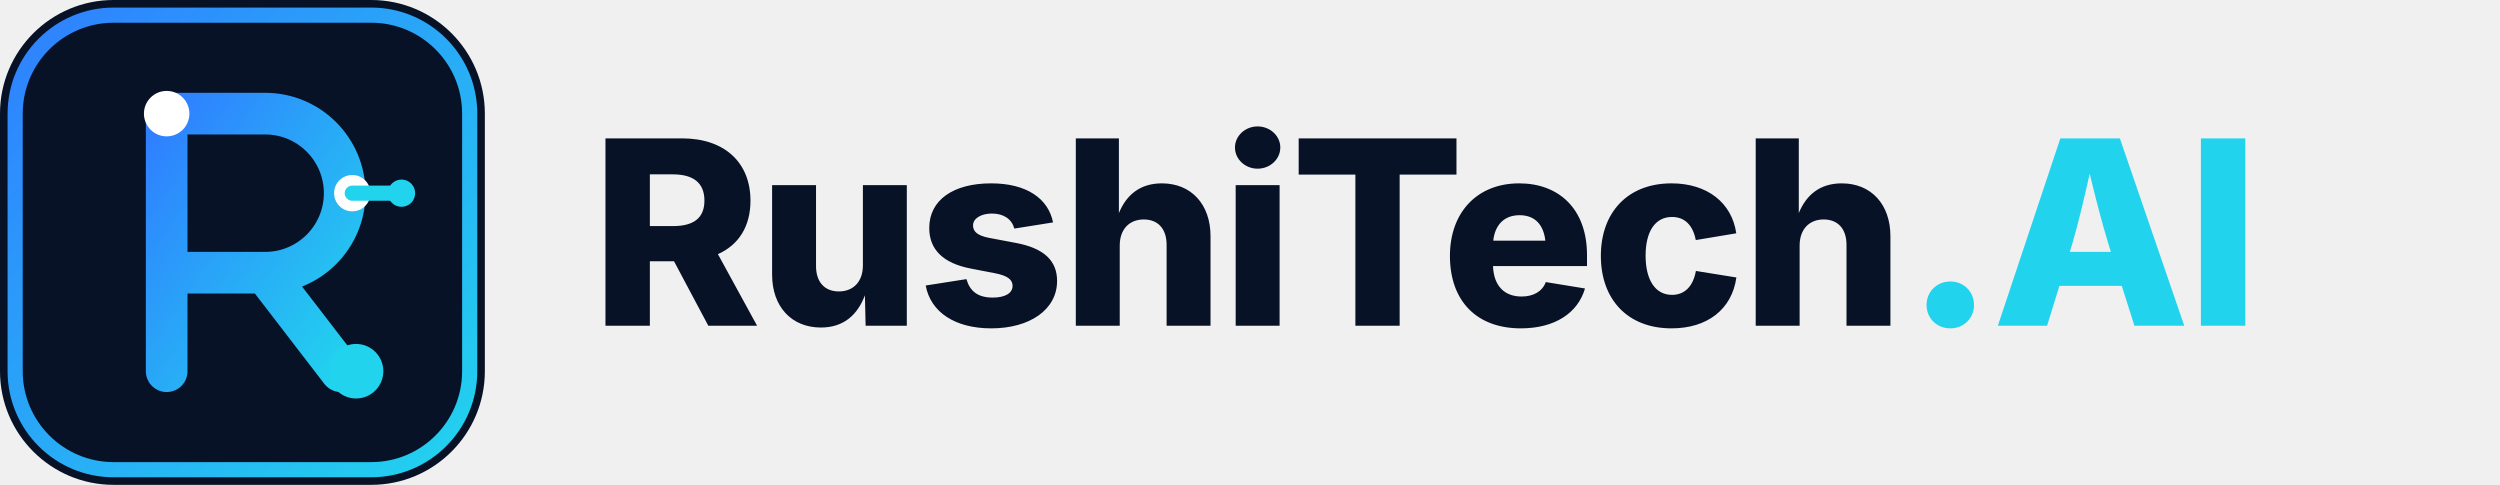
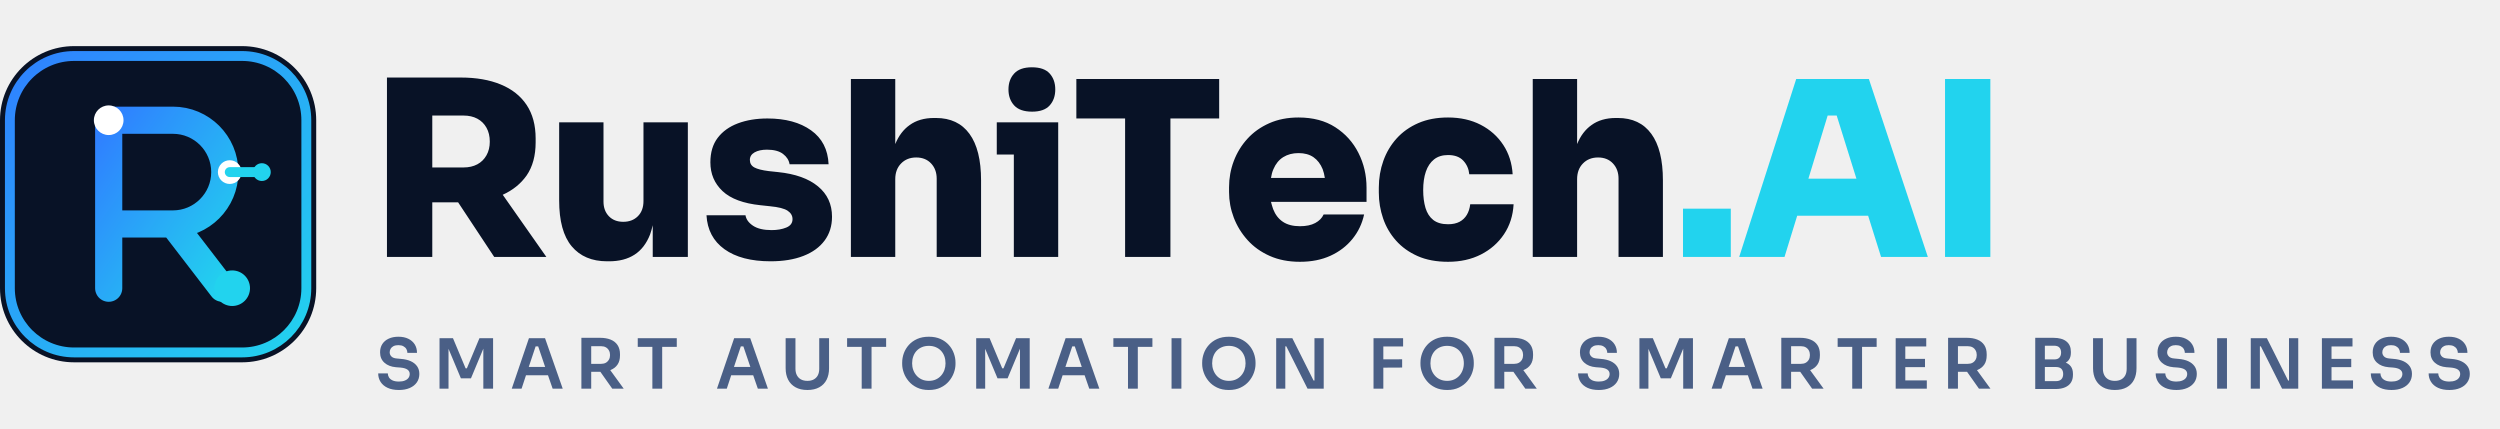
- <svg xmlns="http://www.w3.org/2000/svg" viewBox="0 0 330 64" role="img" aria-label="RushiTech.AI">
-   <defs>
-     <linearGradient id="g" x1="0" y1="0" x2="1" y2="1">
-       <stop offset="0" stop-color="#2f80ff" />
-       <stop offset="1" stop-color="#22d3ee" />
-     </linearGradient>
-   </defs>
-   <rect width="64" height="64" rx="15" fill="#081226" />
-   <rect x="2" y="2" width="60" height="60" rx="13" fill="none" stroke="url(#g)" stroke-width="2" />
-   <path d="M22 49V15h13a10.5 10.5 0 0 1 0 21H22M35 36l10 13" fill="none" stroke="url(#g)" stroke-width="5.5" stroke-linecap="round" stroke-linejoin="round" />
-   <circle cx="47" cy="49" r="3.6" fill="#22d3ee" />
-   <circle cx="22" cy="15" r="3" fill="#fff" />
-   <circle cx="46.5" cy="25.5" r="2.4" fill="#fff" />
-   <path d="M46.5 25.5H53" stroke="#22d3ee" stroke-width="2" stroke-linecap="round" />
-   <circle cx="53" cy="25.5" r="1.8" fill="#22d3ee" />
-   <text x="78" y="43" font-family="Inter, 'Segoe UI', Arial, sans-serif" font-size="34" font-weight="800" letter-spacing="-0.5" fill="#081226">RushiTech<tspan fill="#22d3ee">.AI</tspan>
-   </text>
+ <svg xmlns="http://www.w3.org/2000/svg" viewBox="0 0 759 130" width="759" height="130" role="img" aria-label="RushiTech.AI - Smart automation for smarter business">
+   <g transform="translate(0 14) scale(1.5)">
+     <defs>
+       <linearGradient id="g" x1="0" y1="0" x2="1" y2="1">
+         <stop offset="0" stop-color="#2f80ff" />
+         <stop offset="1" stop-color="#22d3ee" />
+       </linearGradient>
+     </defs>
+     <rect width="64" height="64" rx="15" fill="#081226" />
+     <rect x="2" y="2" width="60" height="60" rx="13" fill="none" stroke="url(#g)" stroke-width="2" />
+     <path d="M22 49V15h13a10.5 10.5 0 0 1 0 21H22M35 36l10 13" fill="none" stroke="url(#g)" stroke-width="5.5" stroke-linecap="round" stroke-linejoin="round" />
+     <circle cx="47" cy="49" r="3.6" fill="#22d3ee" />
+     <circle cx="22" cy="15" r="3" fill="#fff" />
+     <circle cx="46.5" cy="25.5" r="2.4" fill="#fff" />
+     <path d="M46.5 25.5H53" stroke="#22d3ee" stroke-width="2" stroke-linecap="round" />
+     <circle cx="53" cy="25.5" r="1.8" fill="#22d3ee" />
+   </g>
+   <path d="M131.24 78L117.48 78L117.48 23.54L139.90 23.54Q146.93 23.54 152.03 25.65Q157.14 27.75 159.88 31.86Q162.62 35.97 162.62 42.04L162.62 43.22Q162.62 49.29 159.88 53.28Q157.21 57.06 152.63 59.13L165.87 78L150.04 78L139.08 61.42L131.24 61.42L131.24 78M140.71 35.08L131.24 35.08L131.24 50.84L140.71 50.84Q143.15 50.84 144.93 49.88Q146.71 48.92 147.70 47.14Q148.70 45.37 148.70 43Q148.70 40.56 147.70 38.78Q146.71 37 144.93 36.04Q143.15 35.08 140.71 35.08M184.93 79.33L184.33 79.33Q177.38 79.33 173.57 74.78Q169.76 70.23 169.76 60.83L169.76 37.15L183.22 37.15L183.22 61.20Q183.22 63.94 184.85 65.64Q186.48 67.34 189.22 67.34Q191.96 67.34 193.66 65.64Q195.36 63.94 195.36 61.05L195.36 37.15L208.83 37.15L208.83 78L198.17 78L198.17 68.38Q197.80 69.93 197.36 71.19Q195.73 75.34 192.62 77.33Q189.51 79.33 184.93 79.33M233.95 79.33Q225.07 79.33 219.96 75.67Q214.86 72.01 214.49 65.35L226.33 65.35Q226.62 67.20 228.62 68.53Q230.62 69.86 234.25 69.86Q236.84 69.86 238.72 69.08Q240.61 68.31 240.61 66.53Q240.61 64.98 239.13 63.98Q237.65 62.98 233.73 62.61L230.92 62.31Q223.07 61.50 219.37 58.02Q215.67 54.54 215.67 49.29Q215.67 44.77 217.89 41.85Q220.11 38.93 224.03 37.45Q227.96 35.97 232.99 35.97Q241.20 35.97 246.23 39.56Q251.27 43.15 251.56 49.88L239.72 49.88Q239.43 48.03 237.72 46.73Q236.02 45.44 232.84 45.44Q230.55 45.44 229.10 46.25Q227.66 47.07 227.66 48.55Q227.66 50.10 229.03 50.84Q230.40 51.58 233.43 51.95L236.24 52.25Q244.09 53.06 248.34 56.58Q252.60 60.09 252.60 65.79Q252.60 70.01 250.34 73.04Q248.08 76.08 243.90 77.70Q239.72 79.33 233.95 79.33M271.80 78L258.33 78L258.33 23.98L271.80 23.98L271.80 43.74Q273.35 39.96 276.17 37.97Q279.13 35.82 283.57 35.82L284.16 35.82Q290.82 35.82 294.33 40.63Q297.85 45.44 297.85 54.76L297.85 78L284.38 78L284.38 54.25Q284.38 51.43 282.68 49.62Q280.98 47.81 278.16 47.81Q275.35 47.81 273.58 49.62Q271.80 51.43 271.80 54.39M321.27 78L307.80 78L307.80 46.92L302.62 46.92L302.62 37.15L321.27 37.15L321.27 78M313.35 33.90Q309.65 33.90 307.91 32.01Q306.17 30.12 306.17 27.16Q306.17 24.20 307.91 22.32Q309.65 20.43 313.28 20.43Q316.98 20.43 318.68 22.32Q320.38 24.20 320.38 27.16Q320.38 30.12 318.68 32.01Q316.98 33.90 313.35 33.90M355.34 78L341.58 78L341.58 35.97L326.78 35.97L326.78 23.98L370.14 23.98L370.14 35.97L355.34 35.97M394.67 79.48Q389.49 79.48 385.50 77.70Q381.50 75.93 378.76 72.89Q376.03 69.86 374.58 66.09Q373.14 62.31 373.14 58.32L373.14 56.84Q373.14 52.69 374.58 48.88Q376.03 45.07 378.73 42.11Q381.43 39.15 385.35 37.41Q389.27 35.67 394.23 35.67Q400.82 35.67 405.40 38.63Q409.99 41.59 412.43 46.44Q414.88 51.29 414.88 56.98L414.88 61.28L385.87 61.28Q386.16 62.46 386.53 63.50Q387.50 66.01 389.49 67.34Q391.49 68.68 394.67 68.68Q397.49 68.68 399.30 67.71Q401.11 66.75 401.85 65.12L414.14 65.12Q413.25 69.27 410.62 72.52Q407.99 75.78 403.96 77.63Q399.93 79.48 394.67 79.48M385.87 54.02L402.22 54.02Q402 52.54 401.56 51.36Q400.59 48.99 398.78 47.73Q396.97 46.48 394.23 46.48Q391.57 46.48 389.60 47.70Q387.64 48.92 386.61 51.36Q386.09 52.54 385.87 54.02M439.63 79.48Q434.30 79.48 430.38 77.74Q426.46 76 423.83 73.04Q421.20 70.08 419.91 66.31Q418.61 62.53 418.61 58.46L418.61 56.98Q418.61 52.69 419.98 48.84Q421.35 45 424.01 42.04Q426.68 39.08 430.60 37.37Q434.52 35.67 439.63 35.67Q445.25 35.67 449.54 37.89Q453.84 40.11 456.39 44Q458.94 47.88 459.24 52.91L446.07 52.91Q445.84 50.47 444.25 48.77Q442.66 47.07 439.63 47.07Q437.04 47.07 435.37 48.40Q433.71 49.73 432.89 52.10Q432.08 54.47 432.08 57.72Q432.08 60.76 432.78 63.13Q433.49 65.49 435.15 66.79Q436.82 68.08 439.63 68.08Q441.70 68.08 443.11 67.34Q444.51 66.60 445.33 65.23Q446.14 63.87 446.36 62.02L459.53 62.02Q459.24 67.20 456.61 71.12Q453.98 75.04 449.62 77.26Q445.25 79.48 439.63 79.48M478.81 78L465.34 78L465.34 23.98L478.81 23.98L478.81 43.74Q480.36 39.96 483.18 37.97Q486.14 35.82 490.58 35.82L491.17 35.82Q497.83 35.82 501.34 40.63Q504.86 45.44 504.86 54.76L504.86 78L491.39 78L491.39 54.25Q491.39 51.43 489.69 49.62Q487.99 47.81 485.17 47.81Q482.36 47.81 480.59 49.62Q478.81 51.43 478.81 54.39" fill="#081226" />
+   <path d="M525.47 78L510.96 78L510.96 63.35L525.47 63.35M541.78 78L528.02 78L545.33 23.98L567.39 23.98L585.29 78L571.09 78L567.16 65.49L545.63 65.49L541.78 78M549.03 54.25L563.61 54.25L557.62 35.08L554.88 35.08M604.27 78L590.51 78L590.51 23.98L604.27 23.98" fill="#22d3ee" />
+   <path d="M121.12 118.40Q119.08 118.40 117.69 117.75Q116.29 117.10 115.55 115.95Q114.82 114.81 114.82 113.36L117.74 113.36Q117.74 113.97 118.07 114.55Q118.41 115.12 119.16 115.48Q119.90 115.84 121.12 115.84Q122.21 115.84 122.95 115.52Q123.68 115.21 124.04 114.69Q124.39 114.18 124.39 113.53Q124.39 112.71 123.70 112.21Q123.01 111.72 121.56 111.59L120.22 111.49Q118.01 111.30 116.70 110.11Q115.39 108.93 115.39 106.97Q115.39 105.50 116.08 104.44Q116.77 103.38 118.02 102.81Q119.27 102.23 120.95 102.23Q122.69 102.23 123.95 102.84Q125.21 103.45 125.91 104.55Q126.60 105.65 126.60 107.14L123.68 107.14Q123.68 106.51 123.38 105.98Q123.07 105.44 122.47 105.12Q121.88 104.79 120.95 104.79Q120.07 104.79 119.48 105.08Q118.89 105.38 118.60 105.88Q118.31 106.39 118.31 106.97Q118.31 107.69 118.83 108.22Q119.36 108.76 120.49 108.84L121.83 108.97Q123.47 109.10 124.71 109.66Q125.95 110.23 126.63 111.20Q127.31 112.16 127.31 113.53Q127.31 114.98 126.56 116.08Q125.80 117.18 124.41 117.79Q123.01 118.40 121.12 118.40M136.17 118L133.44 118L133.44 102.67L137.52 102.67L141.36 111.83L141.74 111.83L145.56 102.67L149.70 102.67L149.70 118L146.74 118L146.74 105.86L142.98 114.87L139.93 114.87L136.17 105.90M158.35 118L155.37 118L160.59 102.67L165.47 102.67L170.84 118L167.78 118L166.37 113.93L159.69 113.93L158.35 118M160.53 111.41L165.51 111.41L163.39 105.17L162.61 105.17M179.49 118L176.51 118L176.51 102.56L182.20 102.56Q184.05 102.56 185.40 103.11Q186.76 103.66 187.49 104.77Q188.23 105.88 188.23 107.56L188.23 107.90Q188.23 109.60 187.48 110.69Q186.74 111.78 185.39 112.33Q185.33 112.35 185.27 112.37L189.36 118L185.88 118L182.27 112.88Q182.24 112.88 182.20 112.88L179.49 112.88L179.49 118M182.52 105.11L179.49 105.11L179.49 110.46L182.52 110.46Q183.34 110.46 183.93 110.13Q184.53 109.79 184.87 109.18Q185.21 108.57 185.21 107.79Q185.21 107 184.87 106.39Q184.53 105.78 183.93 105.44Q183.34 105.11 182.52 105.11M201.04 118L198.06 118L198.06 105.30L193.62 105.30L193.62 102.67L205.47 102.67L205.47 105.30L201.04 105.30M220.65 118L217.67 118L222.89 102.67L227.77 102.67L233.14 118L230.08 118L228.67 113.93L221.99 113.93L220.65 118M222.83 111.41L227.81 111.41L225.69 105.17L224.91 105.17M245.13 118.40Q242.99 118.40 241.52 117.58Q240.05 116.76 239.28 115.28Q238.52 113.80 238.52 111.81L238.52 102.67L241.50 102.67L241.50 111.97Q241.50 113.06 241.92 113.89Q242.34 114.72 243.15 115.18Q243.96 115.63 245.13 115.63Q246.29 115.63 247.09 115.18Q247.90 114.72 248.31 113.91Q248.72 113.09 248.72 111.97L248.72 102.67L251.70 102.67L251.70 111.81Q251.70 113.80 250.96 115.28Q250.21 116.76 248.74 117.58Q247.27 118.40 245.13 118.40M264.60 118L261.61 118L261.61 105.30L257.18 105.30L257.18 102.67L269.03 102.67L269.03 105.30L264.60 105.30M282 118.40Q279.92 118.40 278.40 117.66Q276.88 116.93 275.88 115.74Q274.88 114.56 274.39 113.18Q273.90 111.81 273.90 110.52L273.90 110.06Q273.90 108.66 274.40 107.26Q274.91 105.86 275.92 104.73Q276.94 103.59 278.45 102.91Q279.97 102.23 282 102.23Q284.02 102.23 285.53 102.91Q287.04 103.59 288.06 104.73Q289.08 105.86 289.58 107.26Q290.09 108.66 290.09 110.06L290.09 110.52Q290.09 111.81 289.59 113.18Q289.10 114.56 288.10 115.74Q287.11 116.93 285.58 117.66Q284.06 118.40 282 118.40M282 115.63Q283.18 115.63 284.11 115.21Q285.05 114.79 285.71 114.04Q286.37 113.30 286.72 112.34Q287.06 111.39 287.06 110.31Q287.06 109.16 286.72 108.19Q286.37 107.23 285.71 106.51Q285.05 105.80 284.10 105.40Q283.16 105 282 105Q280.83 105 279.88 105.40Q278.94 105.80 278.28 106.51Q277.61 107.23 277.27 108.19Q276.92 109.16 276.92 110.31Q276.92 111.39 277.27 112.34Q277.61 113.30 278.28 114.04Q278.94 114.79 279.88 115.21Q280.83 115.63 282 115.63M299.10 118L296.37 118L296.37 102.67L300.44 102.67L304.28 111.83L304.66 111.83L308.48 102.67L312.62 102.67L312.62 118L309.66 118L309.66 105.86L305.90 114.87L302.85 114.87L299.10 105.90M321.27 118L318.29 118L323.52 102.67L328.39 102.67L333.76 118L330.70 118L329.29 113.93L322.61 113.93L321.27 118M323.45 111.41L328.43 111.41L326.31 105.17L325.53 105.17M345.44 118L342.46 118L342.46 105.30L338.02 105.30L338.02 102.67L349.87 102.67L349.87 105.30L345.44 105.30M358.67 118L355.68 118L355.68 102.67L358.67 102.67M373.09 118.40Q371.01 118.40 369.49 117.66Q367.97 116.93 366.97 115.74Q365.97 114.56 365.48 113.18Q364.98 111.81 364.98 110.52L364.98 110.06Q364.98 108.66 365.49 107.26Q365.99 105.86 367.01 104.73Q368.03 103.59 369.54 102.91Q371.05 102.23 373.09 102.23Q375.11 102.23 376.62 102.91Q378.13 103.59 379.15 104.73Q380.17 105.86 380.67 107.26Q381.18 108.66 381.18 110.06L381.18 110.52Q381.18 111.81 380.68 113.18Q380.19 114.56 379.19 115.74Q378.19 116.93 376.67 117.66Q375.15 118.40 373.09 118.40M373.09 115.63Q374.27 115.63 375.20 115.21Q376.14 114.79 376.80 114.04Q377.46 113.30 377.81 112.34Q378.15 111.39 378.15 110.31Q378.15 109.16 377.81 108.19Q377.46 107.23 376.80 106.51Q376.14 105.80 375.19 105.40Q374.25 105 373.09 105Q371.91 105 370.97 105.40Q370.02 105.80 369.36 106.51Q368.70 107.23 368.36 108.19Q368.01 109.16 368.01 110.31Q368.01 111.39 368.36 112.34Q368.70 113.30 369.36 114.04Q370.02 114.79 370.97 115.21Q371.91 115.63 373.09 115.63M390.22 118L387.45 118L387.45 102.67L392.35 102.67L398.79 115.52L399.07 115.52L399.07 102.67L401.88 102.67L401.88 118L396.97 118L390.52 105.15L390.22 105.15M419.98 118L417 118L417 102.67L425.98 102.67L425.98 105.19L419.98 105.19L419.98 109.10L425.69 109.08L425.69 111.59L419.98 111.62M439.36 118.40Q437.28 118.40 435.76 117.66Q434.23 116.93 433.24 115.74Q432.24 114.56 431.75 113.18Q431.25 111.81 431.25 110.52L431.25 110.06Q431.25 108.66 431.76 107.26Q432.26 105.86 433.28 104.73Q434.30 103.59 435.81 102.91Q437.32 102.23 439.36 102.23Q441.37 102.23 442.89 102.91Q444.40 103.59 445.42 104.73Q446.44 105.86 446.94 107.26Q447.44 108.66 447.44 110.06L447.44 110.52Q447.44 111.81 446.95 113.18Q446.46 114.56 445.46 115.74Q444.46 116.93 442.94 117.66Q441.42 118.40 439.36 118.40M439.36 115.63Q440.53 115.63 441.47 115.21Q442.40 114.79 443.07 114.04Q443.73 113.30 444.07 112.34Q444.42 111.39 444.42 110.31Q444.42 109.16 444.07 108.19Q443.73 107.23 443.07 106.51Q442.40 105.80 441.46 105.40Q440.51 105 439.36 105Q438.18 105 437.24 105.40Q436.29 105.80 435.63 106.51Q434.97 107.23 434.62 108.19Q434.28 109.16 434.28 110.31Q434.28 111.39 434.62 112.34Q434.97 113.30 435.63 114.04Q436.29 114.79 437.24 115.21Q438.18 115.63 439.36 115.63M456.70 118L453.72 118L453.72 102.56L459.41 102.56Q461.26 102.56 462.61 103.11Q463.97 103.66 464.70 104.77Q465.44 105.88 465.44 107.56L465.44 107.90Q465.44 109.60 464.69 110.69Q463.95 111.78 462.60 112.33Q462.54 112.35 462.48 112.37L466.57 118L463.09 118L459.47 112.88Q459.45 112.88 459.41 112.88L456.70 112.88L456.70 118M459.73 105.11L456.70 105.11L456.70 110.46L459.73 110.46Q460.55 110.46 461.14 110.13Q461.74 109.79 462.08 109.18Q462.41 108.57 462.41 107.79Q462.41 107 462.08 106.39Q461.74 105.78 461.14 105.44Q460.55 105.11 459.73 105.11M485.41 118.40Q483.37 118.40 481.97 117.75Q480.58 117.10 479.84 115.95Q479.11 114.81 479.11 113.36L482.02 113.36Q482.02 113.97 482.36 114.55Q482.70 115.12 483.44 115.48Q484.19 115.84 485.41 115.84Q486.50 115.84 487.23 115.52Q487.97 115.21 488.32 114.69Q488.68 114.18 488.68 113.53Q488.68 112.71 487.99 112.21Q487.30 111.72 485.85 111.59L484.50 111.49Q482.30 111.30 480.99 110.11Q479.67 108.93 479.67 106.97Q479.67 105.50 480.37 104.44Q481.06 103.38 482.31 102.81Q483.56 102.23 485.24 102.23Q486.98 102.23 488.24 102.84Q489.50 103.45 490.19 104.55Q490.89 105.65 490.89 107.14L487.97 107.14Q487.97 106.51 487.66 105.98Q487.36 105.44 486.76 105.12Q486.16 104.79 485.24 104.79Q484.36 104.79 483.77 105.08Q483.18 105.38 482.89 105.88Q482.59 106.39 482.59 106.97Q482.59 107.69 483.12 108.22Q483.64 108.76 484.78 108.84L486.12 108.97Q487.76 109.10 489 109.66Q490.24 110.23 490.92 111.20Q491.60 112.16 491.60 113.53Q491.60 114.98 490.84 116.08Q490.09 117.18 488.69 117.79Q487.30 118.40 485.41 118.40M500.46 118L497.73 118L497.73 102.67L501.80 102.67L505.65 111.83L506.03 111.83L509.85 102.67L513.98 102.67L513.98 118L511.02 118L511.02 105.86L507.26 114.87L504.22 114.87L500.46 105.90M522.63 118L519.65 118L524.88 102.67L529.75 102.67L535.13 118L532.06 118L530.66 113.93L523.98 113.93L522.63 118M524.82 111.41L529.80 111.41L527.67 105.17L526.90 105.17M543.78 118L540.80 118L540.80 102.56L546.49 102.56Q548.34 102.56 549.69 103.11Q551.05 103.66 551.78 104.77Q552.52 105.88 552.52 107.56L552.52 107.90Q552.52 109.60 551.77 110.69Q551.02 111.78 549.68 112.33Q549.62 112.35 549.55 112.37L553.65 118L550.16 118L546.55 112.88Q546.53 112.88 546.49 112.88L543.78 112.88L543.78 118M546.80 105.11L543.78 105.11L543.78 110.46L546.80 110.46Q547.62 110.46 548.22 110.13Q548.82 109.79 549.16 109.18Q549.49 108.57 549.49 107.79Q549.49 107 549.16 106.39Q548.82 105.78 548.22 105.44Q547.62 105.11 546.80 105.11M565.32 118L562.34 118L562.34 105.30L557.91 105.30L557.91 102.67L569.75 102.67L569.75 105.30L565.32 105.30M584.98 118L575.53 118L575.53 102.67L584.81 102.67L584.81 105.19L578.45 105.19L578.45 108.95L584.43 108.95L584.43 111.47L578.45 111.47L578.45 115.48L584.98 115.48M594.43 118L591.44 118L591.44 102.56L597.13 102.56Q598.98 102.56 600.34 103.11Q601.69 103.66 602.43 104.77Q603.16 105.88 603.16 107.56L603.16 107.90Q603.16 109.60 602.42 110.69Q601.67 111.78 600.33 112.33Q600.26 112.35 600.20 112.37L604.30 118L600.81 118L597.20 112.88Q597.18 112.88 597.13 112.88L594.43 112.88L594.43 118M597.45 105.11L594.43 105.11L594.43 110.46L597.45 110.46Q598.27 110.46 598.87 110.13Q599.47 109.79 599.80 109.18Q600.14 108.57 600.14 107.79Q600.14 107 599.80 106.39Q599.47 105.78 598.87 105.44Q598.27 105.11 597.45 105.11M624.03 118.11L617.90 118.11L617.90 102.56L623.40 102.56Q626.01 102.56 627.36 103.66Q628.72 104.75 628.72 106.79L628.72 107.08Q628.72 108.51 628.04 109.35Q627.69 109.81 627.18 110.10Q628.11 110.48 628.67 111.20Q629.35 112.06 629.35 113.51L629.35 113.80Q629.35 115.17 628.75 116.12Q628.15 117.08 626.96 117.59Q625.77 118.11 624.03 118.11M624.24 111.43L620.82 111.43L620.82 115.71L624.24 115.71Q625.29 115.71 625.84 115.13Q626.38 114.56 626.38 113.55Q626.38 112.54 625.84 111.98Q625.29 111.43 624.24 111.43M623.67 104.96L620.82 104.96L620.82 109.12L623.67 109.12Q624.75 109.12 625.25 108.55Q625.75 107.98 625.75 107.04Q625.75 106.09 625.25 105.53Q624.75 104.96 623.67 104.96M642.07 118.40Q639.93 118.40 638.46 117.58Q636.99 116.76 636.22 115.28Q635.45 113.80 635.45 111.81L635.45 102.67L638.44 102.67L638.44 111.97Q638.44 113.06 638.86 113.89Q639.28 114.72 640.08 115.18Q640.89 115.63 642.07 115.63Q643.22 115.63 644.03 115.18Q644.84 114.72 645.25 113.91Q645.66 113.09 645.66 111.97L645.66 102.67L648.64 102.67L648.64 111.81Q648.64 113.80 647.90 115.28Q647.15 116.76 645.68 117.58Q644.21 118.40 642.07 118.40M660.76 118.40Q658.72 118.40 657.32 117.75Q655.93 117.10 655.19 115.95Q654.46 114.81 654.46 113.36L657.38 113.36Q657.38 113.97 657.71 114.55Q658.05 115.12 658.79 115.48Q659.54 115.84 660.76 115.84Q661.85 115.84 662.58 115.52Q663.32 115.21 663.68 114.69Q664.03 114.18 664.03 113.53Q664.03 112.71 663.34 112.21Q662.65 111.72 661.20 111.59L659.85 111.49Q657.65 111.30 656.34 110.11Q655.02 108.93 655.02 106.97Q655.02 105.50 655.72 104.44Q656.41 103.38 657.66 102.81Q658.91 102.23 660.59 102.23Q662.33 102.23 663.59 102.84Q664.85 103.45 665.54 104.55Q666.24 105.65 666.24 107.14L663.32 107.14Q663.32 106.51 663.01 105.98Q662.71 105.44 662.11 105.12Q661.51 104.79 660.59 104.79Q659.71 104.79 659.12 105.08Q658.53 105.38 658.24 105.88Q657.94 106.39 657.94 106.97Q657.94 107.69 658.47 108.22Q658.99 108.76 660.13 108.84L661.47 108.97Q663.11 109.10 664.35 109.66Q665.59 110.23 666.27 111.20Q666.95 112.16 666.95 113.53Q666.95 114.98 666.20 116.08Q665.44 117.18 664.04 117.79Q662.65 118.40 660.76 118.40M676.11 118L673.12 118L673.12 102.67L676.11 102.67M686.10 118L683.33 118L683.33 102.67L688.22 102.67L694.67 115.52L694.94 115.52L694.94 102.67L697.75 102.67L697.75 118L692.84 118L686.39 105.15L686.10 105.15M714.38 118L704.93 118L704.93 102.67L714.22 102.67L714.22 105.19L707.85 105.19L707.85 108.95L713.84 108.95L713.84 111.47L707.85 111.47L707.85 115.48L714.38 115.48M726.08 118.40Q724.04 118.40 722.65 117.75Q721.25 117.10 720.51 115.95Q719.78 114.81 719.78 113.36L722.70 113.36Q722.70 113.97 723.03 114.55Q723.37 115.12 724.12 115.48Q724.86 115.84 726.08 115.84Q727.17 115.84 727.91 115.52Q728.64 115.21 729 114.69Q729.36 114.18 729.36 113.53Q729.36 112.71 728.66 112.21Q727.97 111.72 726.52 111.59L725.18 111.49Q722.97 111.30 721.66 110.11Q720.35 108.93 720.35 106.97Q720.35 105.50 721.04 104.44Q721.73 103.38 722.98 102.81Q724.23 102.23 725.91 102.23Q727.65 102.23 728.91 102.84Q730.17 103.45 730.87 104.55Q731.56 105.65 731.56 107.14L728.64 107.14Q728.64 106.51 728.34 105.98Q728.03 105.44 727.43 105.12Q726.84 104.79 725.91 104.79Q725.03 104.79 724.44 105.08Q723.85 105.38 723.56 105.88Q723.27 106.39 723.27 106.97Q723.27 107.69 723.79 108.22Q724.32 108.76 725.45 108.84L726.79 108.97Q728.43 109.10 729.67 109.66Q730.91 110.23 731.59 111.20Q732.27 112.16 732.27 113.53Q732.27 114.98 731.52 116.08Q730.76 117.18 729.37 117.79Q727.97 118.40 726.08 118.40M743.63 118.40Q741.60 118.40 740.20 117.75Q738.80 117.10 738.07 115.95Q737.33 114.81 737.33 113.36L740.25 113.36Q740.25 113.97 740.59 114.55Q740.92 115.12 741.67 115.48Q742.42 115.84 743.63 115.84Q744.73 115.84 745.46 115.52Q746.20 115.21 746.55 114.69Q746.91 114.18 746.91 113.53Q746.91 112.71 746.22 112.21Q745.52 111.72 744.07 111.59L742.73 111.49Q740.53 111.30 739.21 110.11Q737.90 108.93 737.90 106.97Q737.90 105.50 738.59 104.44Q739.29 103.38 740.54 102.81Q741.79 102.23 743.47 102.23Q745.21 102.23 746.47 102.84Q747.73 103.45 748.42 104.55Q749.11 105.65 749.11 107.14L746.20 107.14Q746.20 106.51 745.89 105.98Q745.59 105.44 744.99 105.12Q744.39 104.79 743.47 104.79Q742.58 104.79 742 105.08Q741.41 105.38 741.11 105.88Q740.82 106.39 740.82 106.97Q740.82 107.69 741.34 108.22Q741.87 108.76 743 108.84L744.35 108.97Q745.99 109.10 747.22 109.66Q748.46 110.23 749.15 111.20Q749.83 112.16 749.83 113.53Q749.83 114.98 749.07 116.08Q748.32 117.18 746.92 117.79Q745.52 118.40 743.63 118.40" fill="#4a5f86" />
</svg>
